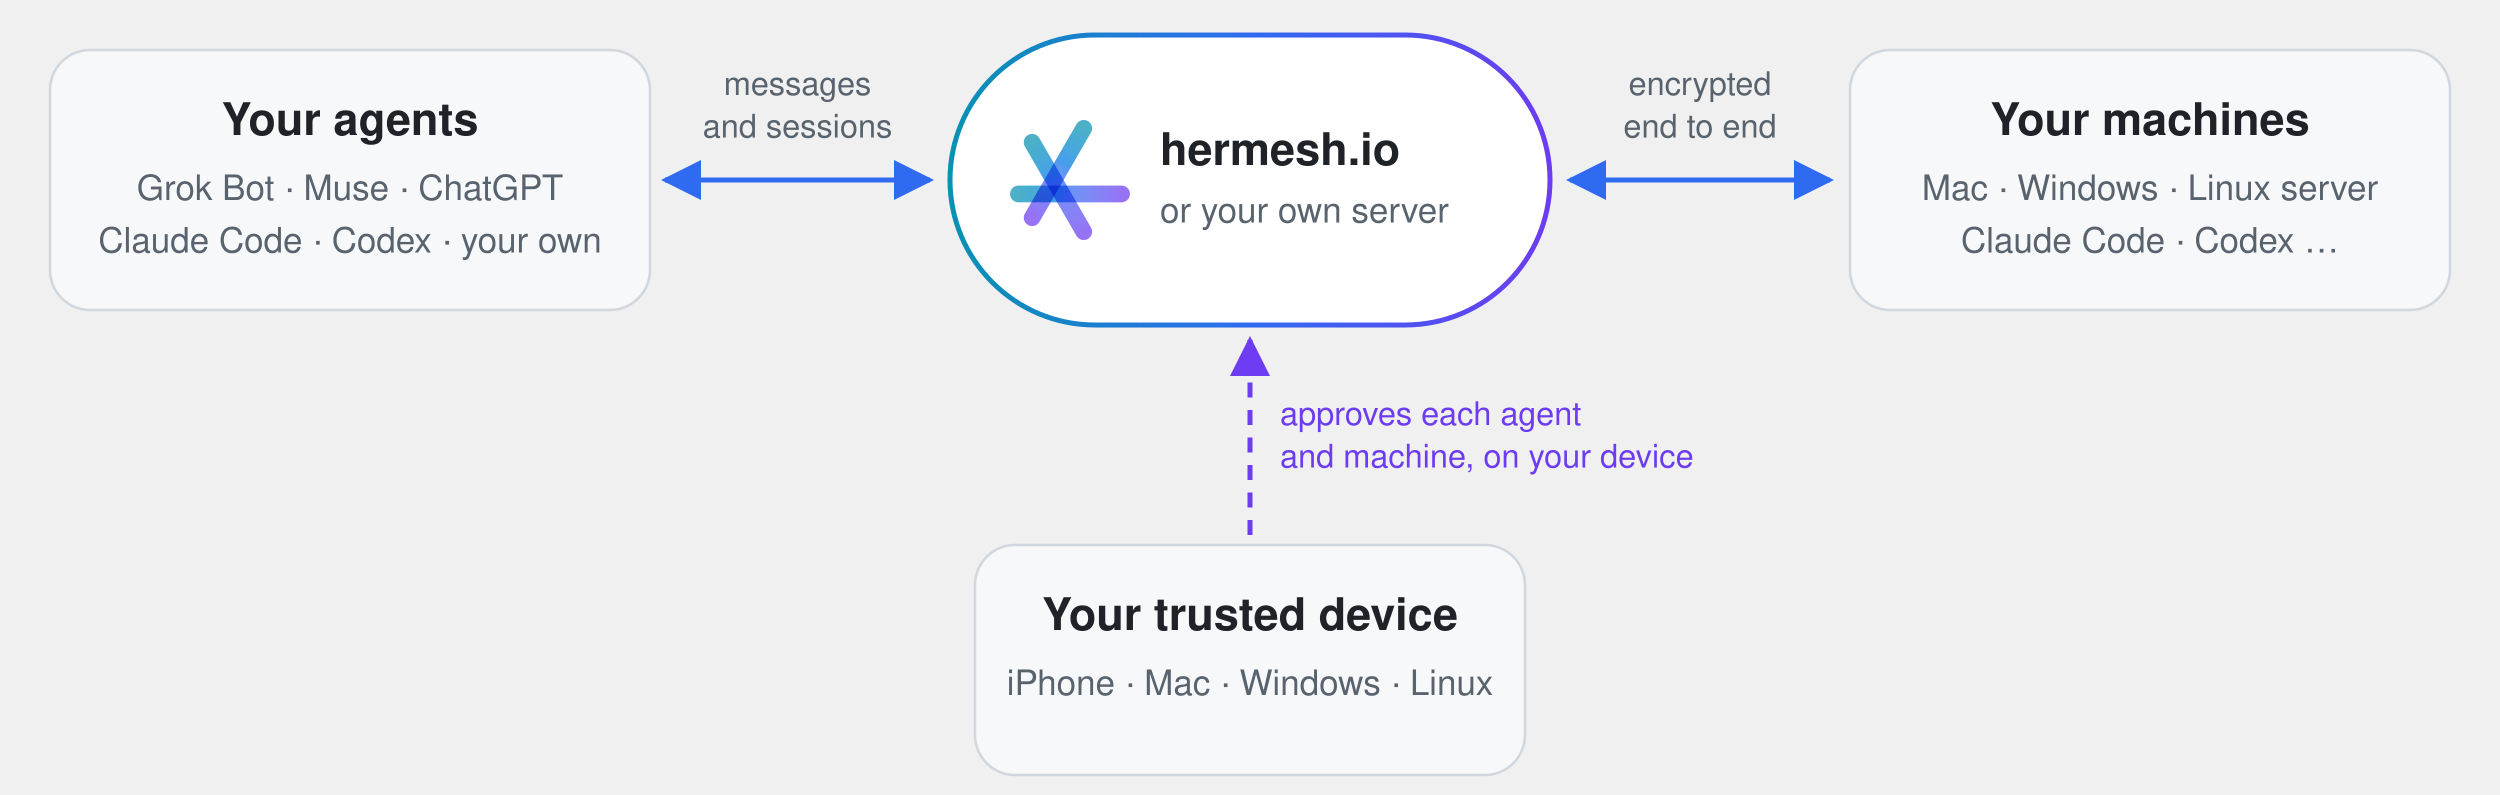
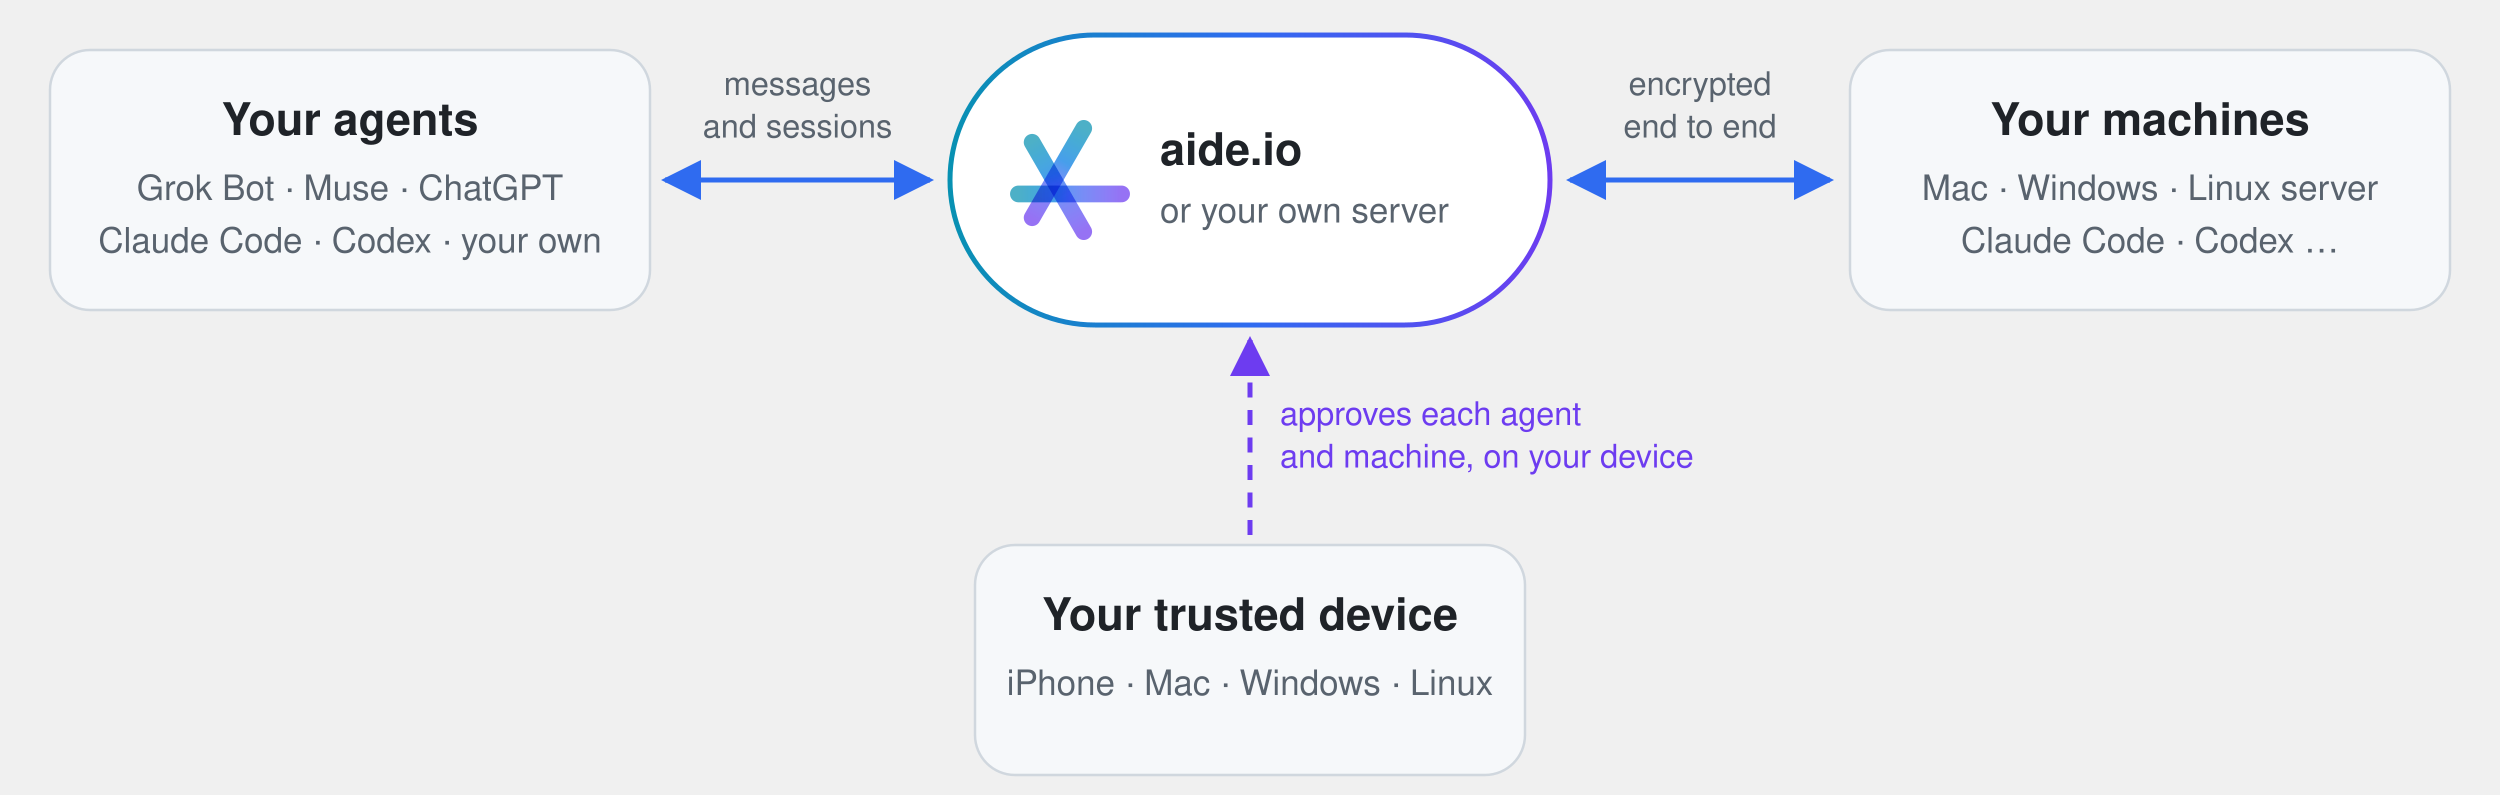
<svg xmlns="http://www.w3.org/2000/svg" viewBox="0 44 1000 318" width="1000" height="318" font-family="-apple-system, BlinkMacSystemFont, 'Segoe UI', Helvetica, Arial, sans-serif">
  <defs>
    <linearGradient id="rim" x1="0" y1="0" x2="1" y2="0">
      <stop offset="0" stop-color="#0891B2" />
      <stop offset="0.5" stop-color="#2F6BF0" />
      <stop offset="1" stop-color="#6D3CF0" />
    </linearGradient>
    <marker id="arrow" viewBox="0 0 10 10" refX="9" refY="5" markerWidth="8" markerHeight="8" orient="auto-start-reverse">
      <path d="M0 0L10 5L0 10z" fill="#2F6BF0" />
    </marker>
    <marker id="approve" viewBox="0 0 10 10" refX="9" refY="5" markerWidth="8" markerHeight="8" orient="auto-start-reverse">
      <path d="M0 0L10 5L0 10z" fill="#6D3CF0" />
    </marker>
  </defs>
  <rect x="20" y="64" width="240" height="104" rx="16" fill="#f6f8fa" stroke="#d0d7de" />
  <text x="140.0" y="98" text-anchor="middle" font-size="18" font-weight="600" fill="#1f2328">Your agents</text>
  <text x="140.0" y="124" text-anchor="middle" font-size="14" fill="#59636e">Grok Bot · Muse · ChatGPT</text>
  <text x="140.0" y="145" text-anchor="middle" font-size="14" fill="#59636e">Claude Code · Codex · your own</text>
  <rect x="380" y="58" width="240" height="116" rx="58" fill="#ffffff" stroke="url(#rim)" stroke-width="2" />
  <svg x="404" y="92" width="48" height="48" viewBox="0.05 0 99.9 100">
    <defs>
      <linearGradient id="lighthm1" gradientUnits="userSpaceOnUse" x1="-37" y1="10" x2="37" y2="10">
        <stop offset="0" stop-color="#0891B2" />
        <stop offset="0.125" stop-color="#008CC2" />
        <stop offset="0.25" stop-color="#0084D3" />
        <stop offset="0.375" stop-color="#0079E3" />
        <stop offset="0.5" stop-color="#2F6BF0" />
        <stop offset="0.625" stop-color="#4361F2" />
        <stop offset="0.75" stop-color="#5356F3" />
        <stop offset="0.875" stop-color="#614AF2" />
        <stop offset="1" stop-color="#6D3CF0" />
      </linearGradient>
      <linearGradient id="lighthm2" gradientUnits="userSpaceOnUse" x1="-27.16" y1="-27.043" x2="9.84" y2="37.043">
        <stop offset="0" stop-color="#0891B2" />
        <stop offset="0.125" stop-color="#008CC2" />
        <stop offset="0.25" stop-color="#0084D3" />
        <stop offset="0.375" stop-color="#0079E3" />
        <stop offset="0.5" stop-color="#2F6BF0" />
        <stop offset="0.625" stop-color="#4361F2" />
        <stop offset="0.75" stop-color="#5356F3" />
        <stop offset="0.875" stop-color="#614AF2" />
        <stop offset="1" stop-color="#6D3CF0" />
      </linearGradient>
      <linearGradient id="lighthm3" gradientUnits="userSpaceOnUse" x1="9.84" y1="-37.043" x2="-27.16" y2="27.043">
        <stop offset="0" stop-color="#0891B2" />
        <stop offset="0.125" stop-color="#008CC2" />
        <stop offset="0.25" stop-color="#0084D3" />
        <stop offset="0.375" stop-color="#0079E3" />
        <stop offset="0.5" stop-color="#2F6BF0" />
        <stop offset="0.625" stop-color="#4361F2" />
        <stop offset="0.75" stop-color="#5356F3" />
        <stop offset="0.875" stop-color="#614AF2" />
        <stop offset="1" stop-color="#6D3CF0" />
      </linearGradient>
    </defs>
    <g transform="translate(50 50) scale(1.162)" style="isolation:isolate">
      <path d="M-37 10L37 10" fill="none" stroke="url(#lighthm1)" stroke-width="12" stroke-linecap="round" opacity="0.72" style="mix-blend-mode:multiply" />
      <path d="M-27.16 -27.043L9.84 37.043" fill="none" stroke="url(#lighthm2)" stroke-width="12" stroke-linecap="round" opacity="0.72" style="mix-blend-mode:multiply" />
      <path d="M9.84 -37.043L-27.16 27.043" fill="none" stroke="url(#lighthm3)" stroke-width="12" stroke-linecap="round" opacity="0.72" style="mix-blend-mode:multiply" />
    </g>
  </svg>
-   <text x="464" y="110" font-size="18" font-weight="600" fill="#1f2328">hermesh.io</text>
+   <text x="464" y="110" font-size="18" font-weight="600" fill="#1f2328">aide.io</text>
  <text x="464" y="133" font-size="14" fill="#59636e">or your own server</text>
  <rect x="740" y="64" width="240" height="104" rx="16" fill="#f6f8fa" stroke="#d0d7de" />
  <text x="860.0" y="98" text-anchor="middle" font-size="18" font-weight="600" fill="#1f2328">Your machines</text>
  <text x="860.0" y="124" text-anchor="middle" font-size="14" fill="#59636e">Mac · Windows · Linux server</text>
  <text x="860.0" y="145" text-anchor="middle" font-size="14" fill="#59636e">Claude Code · Codex …</text>
  <line x1="266" y1="116" x2="372" y2="116" stroke="#2F6BF0" stroke-width="2" marker-start="url(#arrow)" marker-end="url(#arrow)" />
  <text x="319" y="82" text-anchor="middle" font-size="13" fill="#59636e">messages</text>
  <text x="319" y="99" text-anchor="middle" font-size="13" fill="#59636e">and sessions</text>
  <line x1="628" y1="116" x2="732" y2="116" stroke="#2F6BF0" stroke-width="2" marker-start="url(#arrow)" marker-end="url(#arrow)" />
  <text x="680" y="82" text-anchor="middle" font-size="13" fill="#59636e">encrypted</text>
  <text x="680" y="99" text-anchor="middle" font-size="13" fill="#59636e">end to end</text>
  <rect x="390" y="262" width="220" height="92" rx="16" fill="#f6f8fa" stroke="#d0d7de" />
  <text x="500.0" y="296" text-anchor="middle" font-size="18" font-weight="600" fill="#1f2328">Your trusted device</text>
  <text x="500.0" y="322" text-anchor="middle" font-size="14" fill="#59636e">iPhone · Mac · Windows · Linux</text>
  <line x1="500" y1="258" x2="500" y2="180" stroke="#6D3CF0" stroke-width="2" stroke-dasharray="6 5" marker-end="url(#approve)" />
  <text x="512" y="214" text-anchor="start" font-size="13" fill="#6D3CF0">approves each agent</text>
  <text x="512" y="231" text-anchor="start" font-size="13" fill="#6D3CF0">and machine, on your device</text>
</svg>
